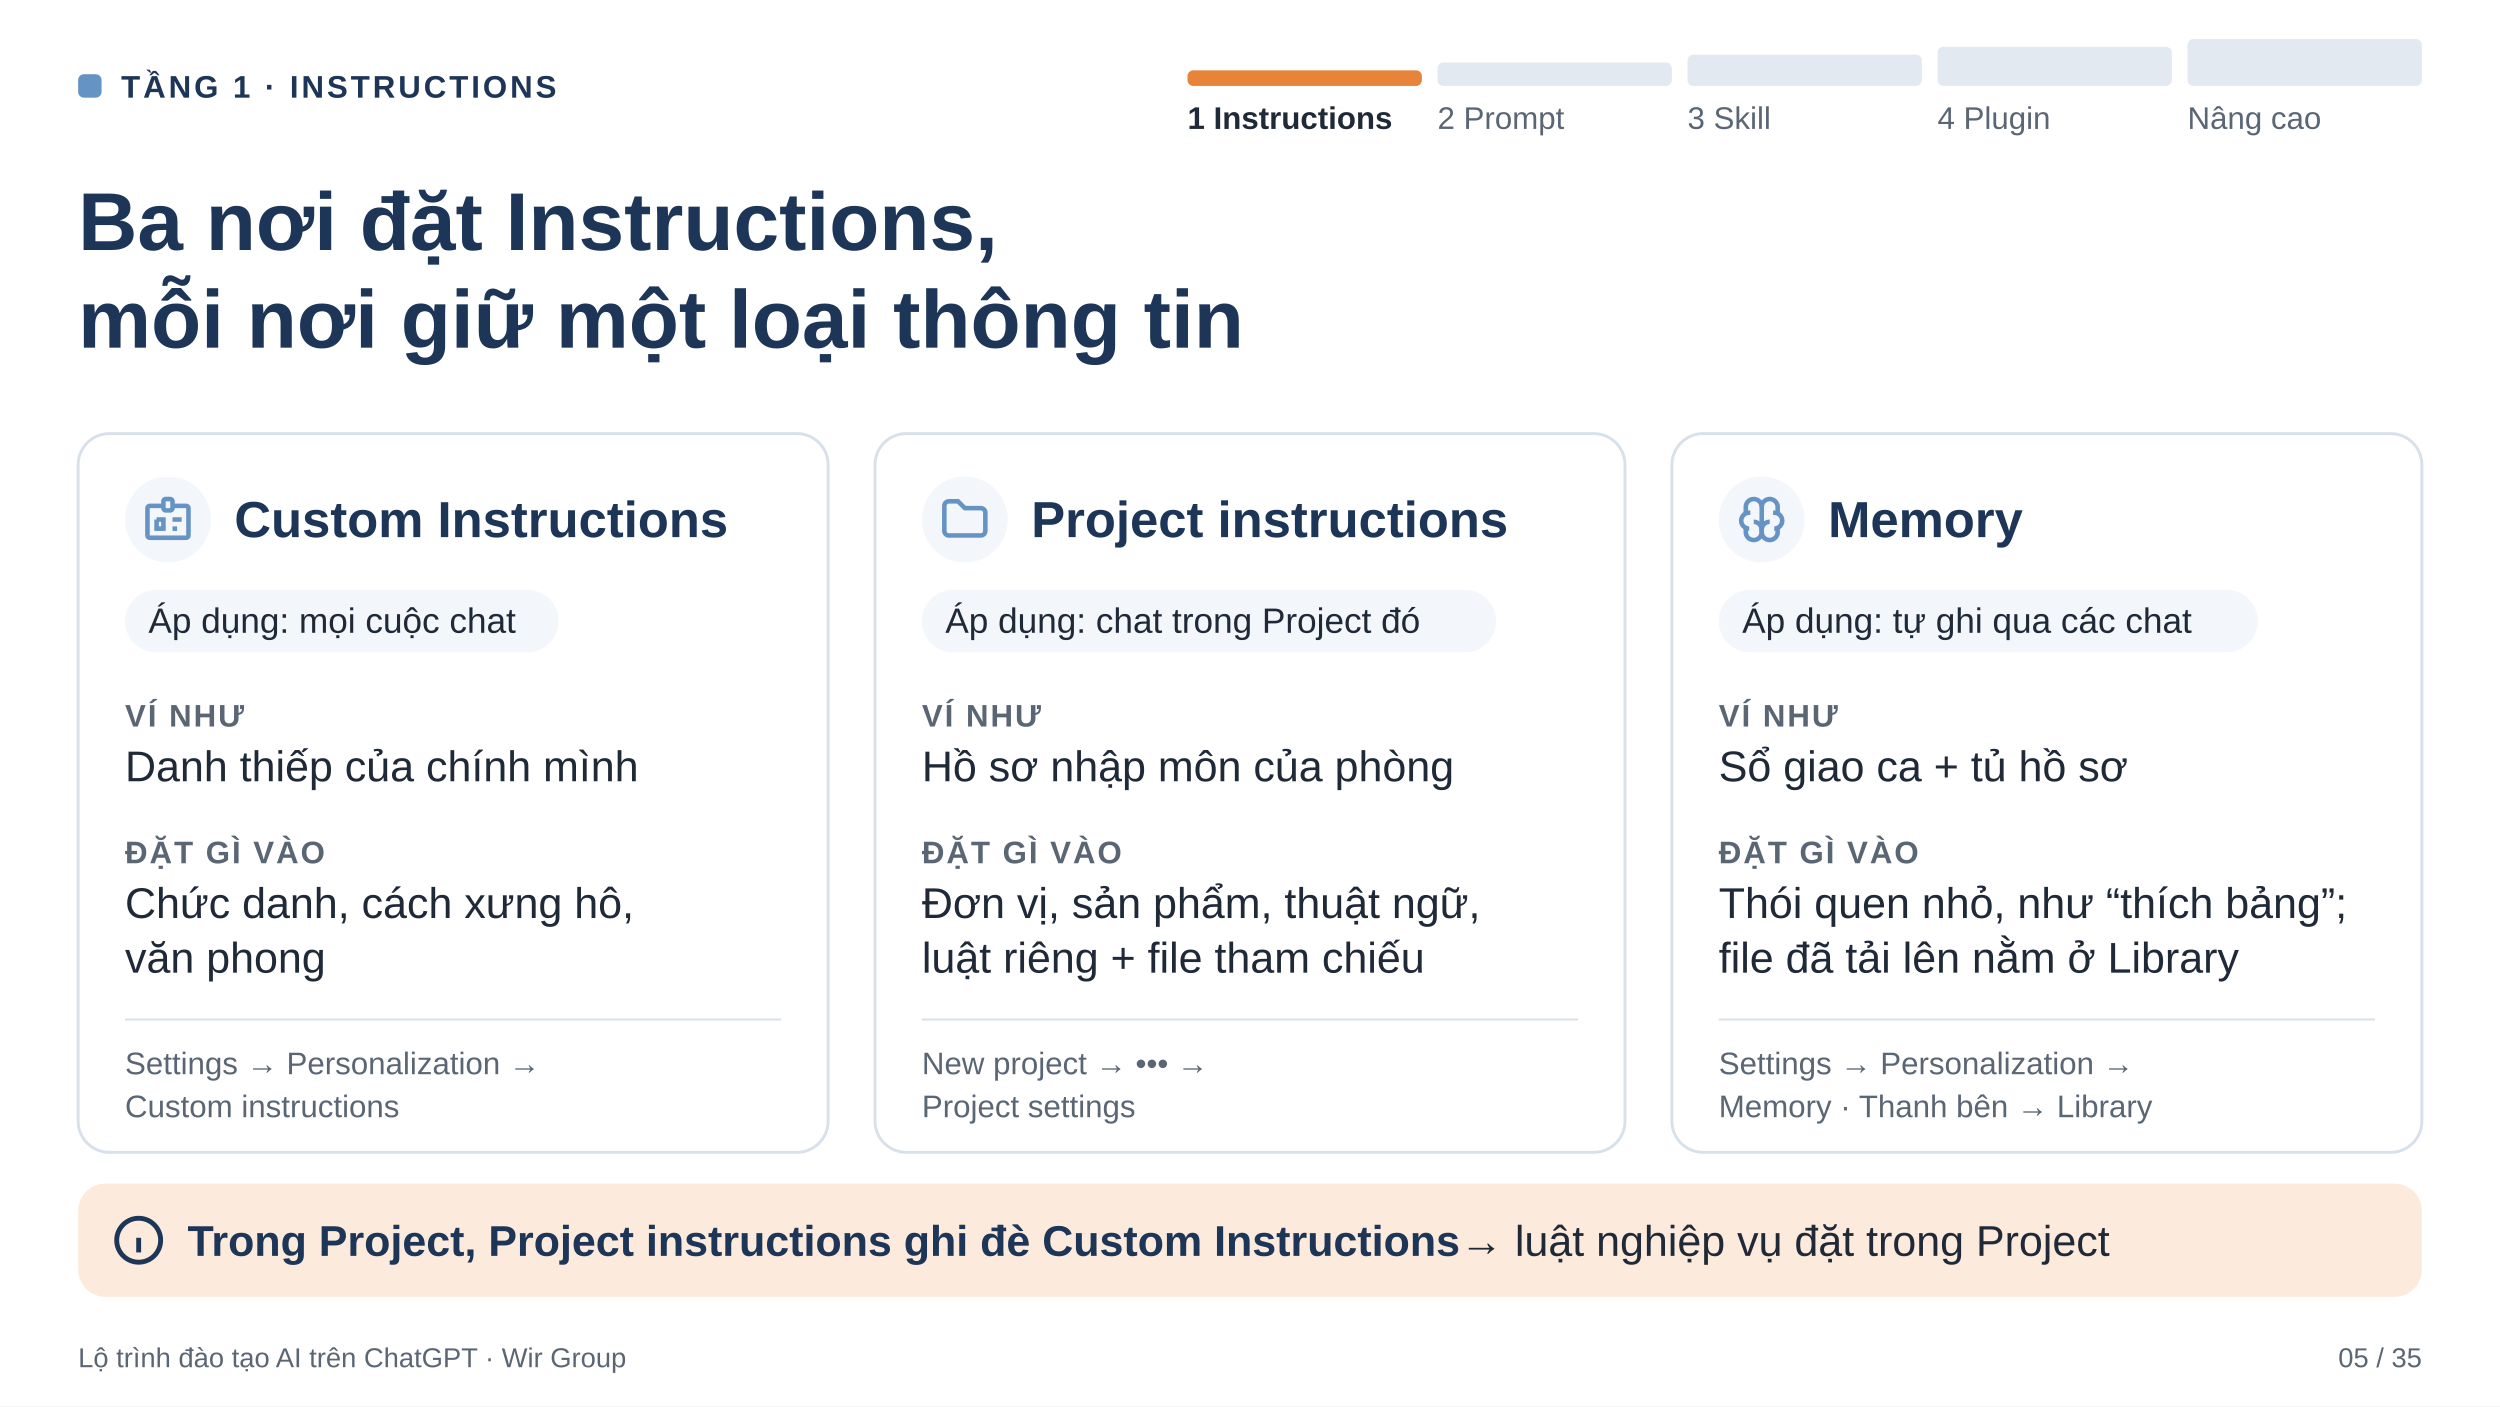
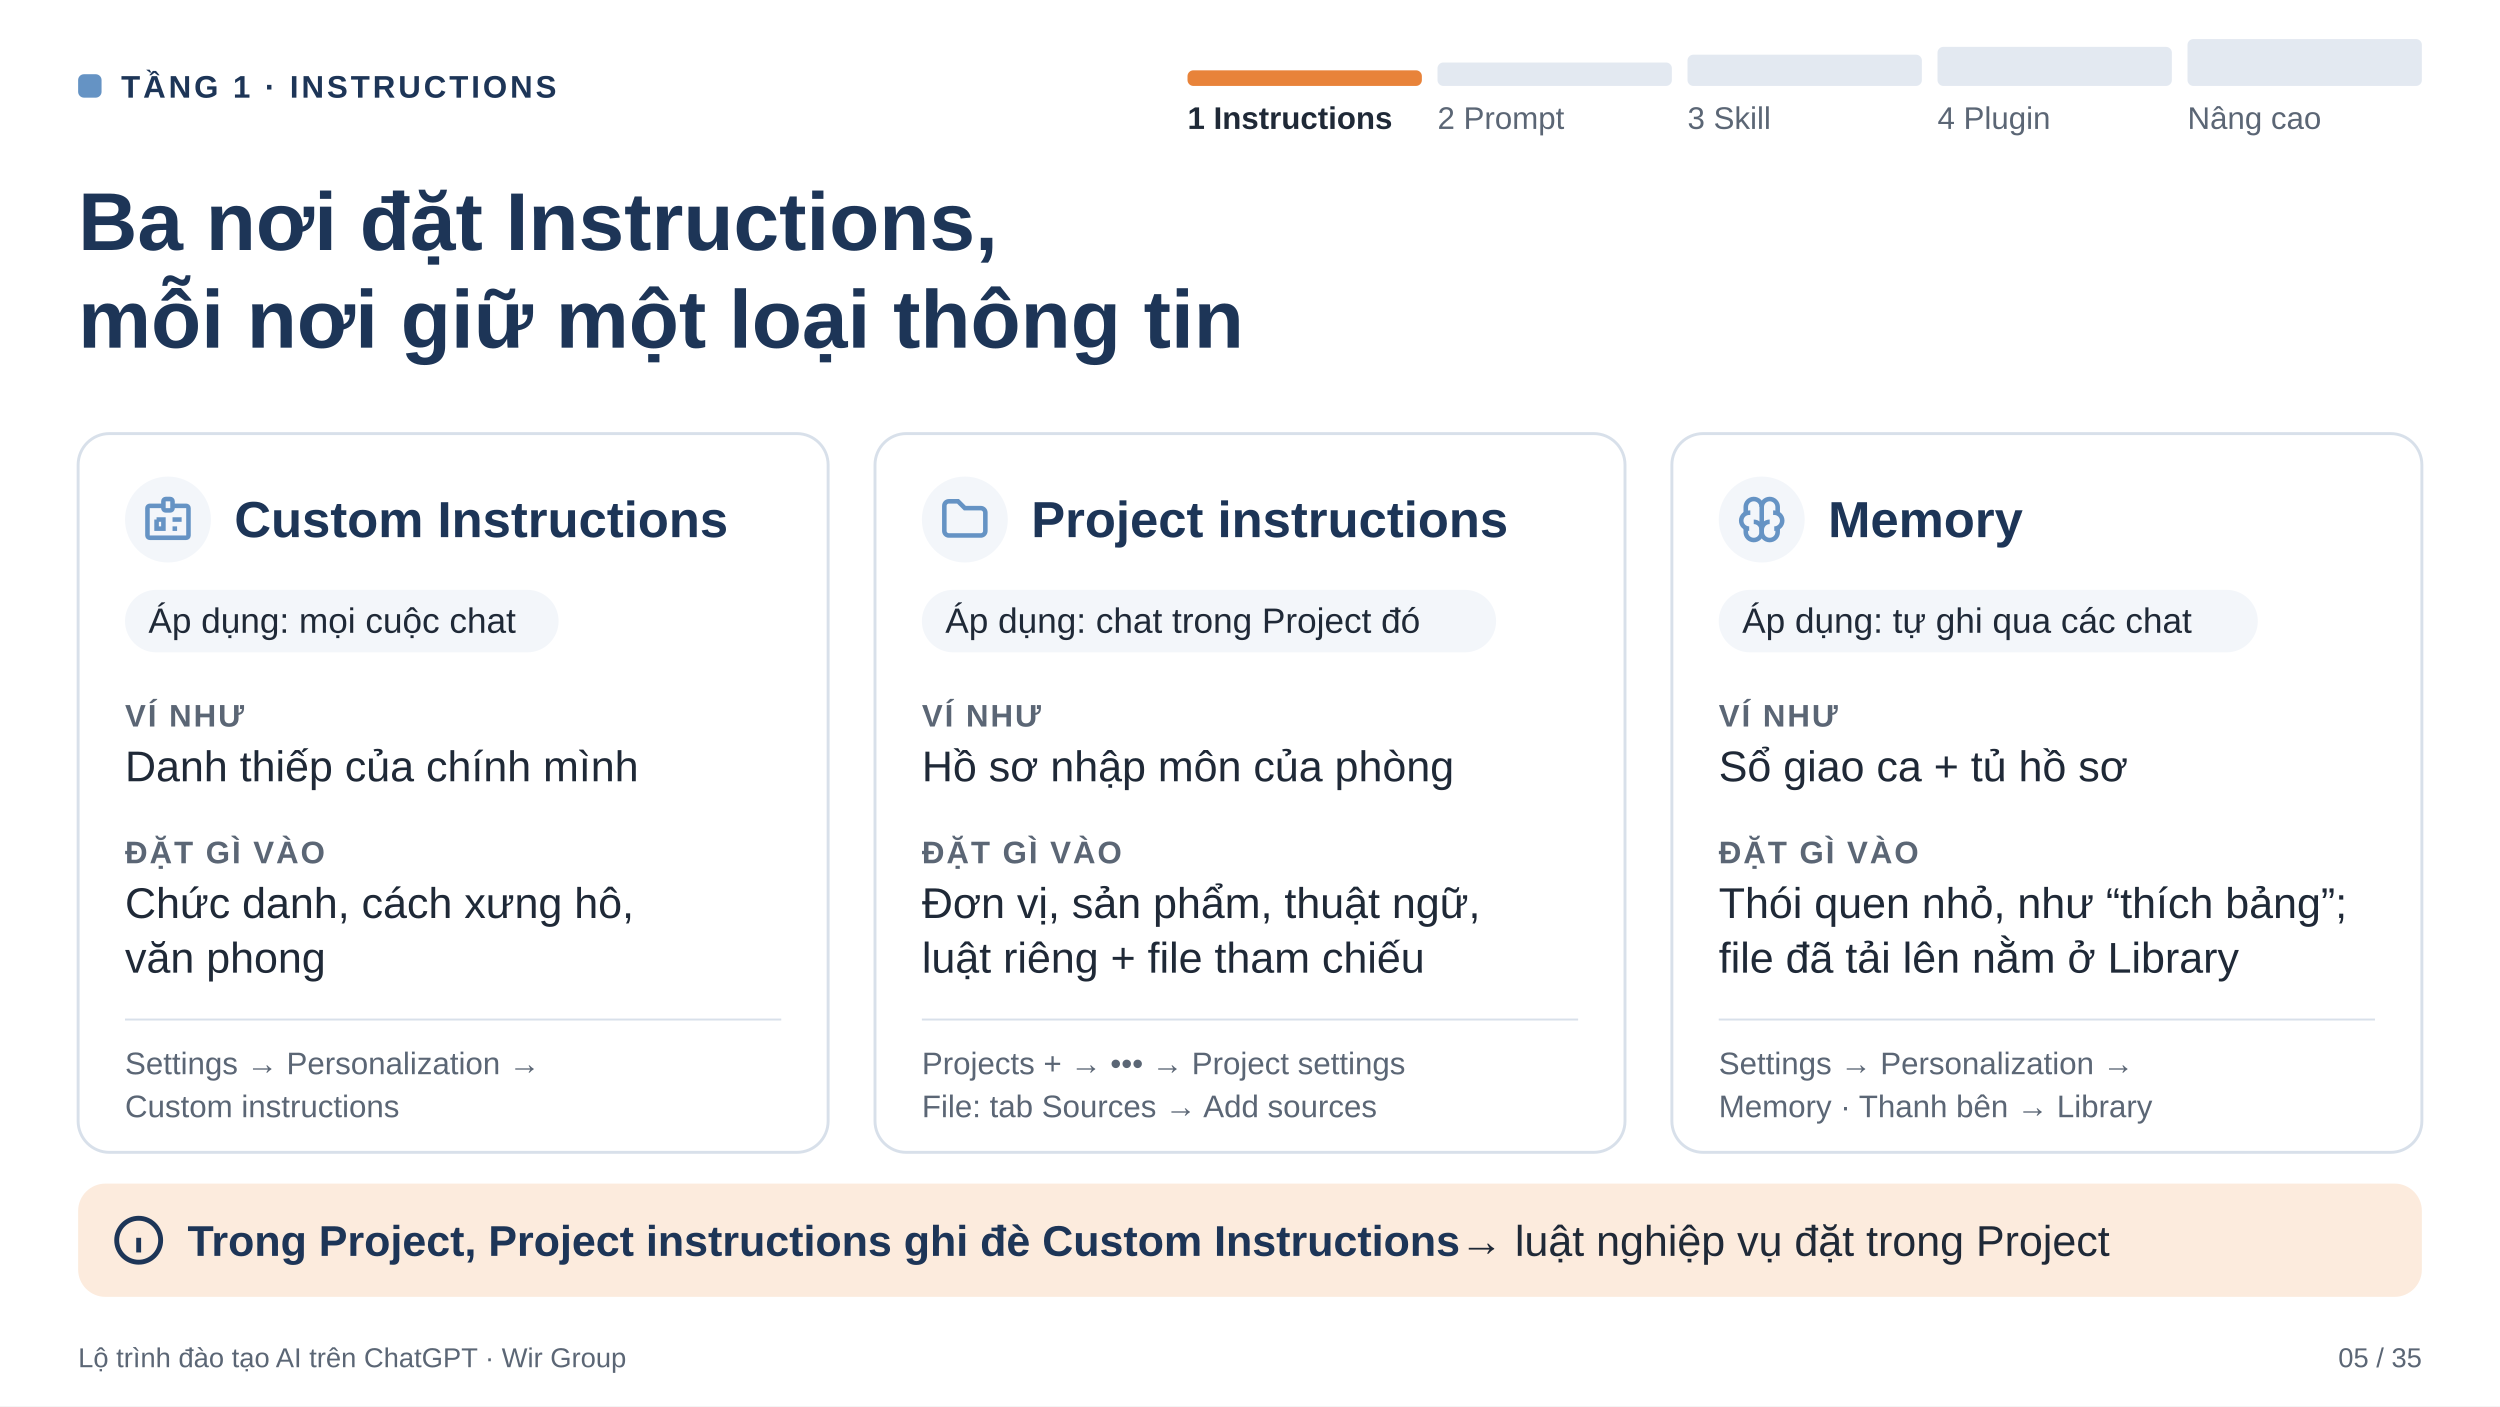
<svg xmlns="http://www.w3.org/2000/svg" viewBox="0 0 1280 720" width="1280" height="720" font-family="Aptos, 'Segoe UI', Arial, sans-serif" data-pptx-page-role="content">
  <rect id="bg" data-pptx-role="background" x="0" y="0" width="1280" height="720" fill="#FFFFFF" />
  <g id="section-kicker" data-pptx-role="chrome" data-pptx-bounds="40 30 540 30">
    <rect x="40" y="38" width="12" height="12" rx="3" fill="#6593C4" />
    <text x="62" y="50" font-size="16" font-weight="bold" letter-spacing="1.5" fill="#1D3557">TẦNG 1 · INSTRUCTIONS</text>
  </g>
  <g id="roadmap-tracker" data-pptx-role="chrome" data-pptx-bounds="600 14 640 62">
    <rect x="608" y="36" width="120" height="8" rx="3" fill="#E8833A" />
    <rect x="736" y="32" width="120" height="12" rx="3" fill="#E3E9F1" />
    <rect x="864" y="28" width="120" height="16" rx="3" fill="#E3E9F1" />
    <rect x="992" y="24" width="120" height="20" rx="3" fill="#E3E9F1" />
    <rect x="1120" y="20" width="120" height="24" rx="3" fill="#E3E9F1" />
    <text x="608" y="66" font-size="16" font-weight="bold" fill="#1F2937">1 Instructions</text>
    <text x="736" y="66" font-size="16" fill="#5B6675">2 Prompt</text>
    <text x="864" y="66" font-size="16" fill="#5B6675">3 Skill</text>
    <text x="992" y="66" font-size="16" fill="#5B6675">4 Plugin</text>
    <text x="1120" y="66" font-size="16" fill="#5B6675">Nâng cao</text>
  </g>
  <text font-size="42" font-weight="bold" fill="#1D3557" x="40" y="128">Ba nơi đặt Instructions,</text>
  <text font-size="42" font-weight="bold" fill="#1D3557" x="40" y="178">mỗi nơi giữ một loại thông tin</text>
  <g id="card-custom" data-pptx-bounds="40 222 384 368">
    <rect x="40" y="222" width="384" height="368" rx="16" fill="#FFFFFF" stroke="#D8E0EA" stroke-width="1.5" />
    <circle cx="86" cy="266" r="22" fill="#F3F6FA" />
    <g transform="translate(72, 252) scale(1.16667)" fill="none" stroke="#6593C4" stroke-width="2">
      <path d="M7 12h3v4h-3l0 -4" />
      <path d="M10 6h-6a1 1 0 0 0 -1 1v12a1 1 0 0 0 1 1h16a1 1 0 0 0 1 -1v-12a1 1 0 0 0 -1 -1h-6" />
      <path d="M10 4a1 1 0 0 1 1 -1h2a1 1 0 0 1 1 1v3a1 1 0 0 1 -1 1h-2a1 1 0 0 1 -1 -1l0 -3" />
      <path d="M14 16h2" />
      <path d="M14 12h4" />
    </g>
    <text x="120" y="275" font-size="26" font-weight="bold" fill="#1D3557">Custom Instructions</text>
    <rect x="64" y="302" width="222" height="32" rx="16" fill="#F3F6FA" />
    <text x="76" y="324" font-size="18" fill="#1F2937">Áp dụng: mọi cuộc chat</text>
    <text x="64" y="372" font-size="16" font-weight="bold" letter-spacing="1" fill="#5B6675">VÍ NHƯ</text>
    <text x="64" y="400" font-size="22" fill="#1F2937">Danh thiếp của chính mình</text>
    <text x="64" y="442" font-size="16" font-weight="bold" letter-spacing="1" fill="#5B6675">ĐẶT GÌ VÀO</text>
    <text font-size="22" fill="#1F2937" x="64" y="470">Chức danh, cách xưng hô,</text>
    <text font-size="22" fill="#1F2937" x="64" y="498">văn phong</text>
    <line x1="64" y1="522" x2="400" y2="522" stroke="#D8E0EA" stroke-width="1" />
    <text font-size="16" fill="#5B6675" x="64" y="550">Settings → Personalization →</text>
    <text font-size="16" fill="#5B6675" x="64" y="572">Custom instructions</text>
  </g>
  <g id="card-project" data-pptx-bounds="448 222 384 368">
    <rect x="448" y="222" width="384" height="368" rx="16" fill="#FFFFFF" stroke="#D8E0EA" stroke-width="1.5" />
    <circle cx="494" cy="266" r="22" fill="#F3F6FA" />
    <g transform="translate(480, 252) scale(1.16667)" fill="none" stroke="#6593C4" stroke-width="2">
      <path d="M5 4h4l3 3h7a2 2 0 0 1 2 2v8a2 2 0 0 1 -2 2h-14a2 2 0 0 1 -2 -2v-11a2 2 0 0 1 2 -2" />
    </g>
    <text x="528" y="275" font-size="26" font-weight="bold" fill="#1D3557">Project instructions</text>
    <rect x="472" y="302" width="294" height="32" rx="16" fill="#F3F6FA" />
    <text x="484" y="324" font-size="18" fill="#1F2937">Áp dụng: chat trong Project đó</text>
    <text x="472" y="372" font-size="16" font-weight="bold" letter-spacing="1" fill="#5B6675">VÍ NHƯ</text>
    <text x="472" y="400" font-size="22" fill="#1F2937">Hồ sơ nhập môn của phòng</text>
    <text x="472" y="442" font-size="16" font-weight="bold" letter-spacing="1" fill="#5B6675">ĐẶT GÌ VÀO</text>
    <text font-size="22" fill="#1F2937" x="472" y="470">Đơn vị, sản phẩm, thuật ngữ,</text>
    <text font-size="22" fill="#1F2937" x="472" y="498">luật riêng + file tham chiếu</text>
    <line x1="472" y1="522" x2="808" y2="522" stroke="#D8E0EA" stroke-width="1" />
-     <text font-size="16" fill="#5B6675" x="472" y="550">New project → ••• →</text>
-     <text font-size="16" fill="#5B6675" x="472" y="572">Project settings</text>
+     <text font-size="16" fill="#5B6675" x="472" y="550">Projects + → ••• → Project settings</text>
+     <text font-size="16" fill="#5B6675" x="472" y="572">File: tab Sources → Add sources</text>
  </g>
  <g id="card-memory" data-pptx-bounds="856 222 384 368">
    <rect x="856" y="222" width="384" height="368" rx="16" fill="#FFFFFF" stroke="#D8E0EA" stroke-width="1.5" />
    <circle cx="902" cy="266" r="22" fill="#F3F6FA" />
    <g transform="translate(888, 252) scale(1.16667)" fill="none" stroke="#6593C4" stroke-width="2">
      <path d="M15.5 13a3.5 3.5 0 0 0 -3.5 3.5v1a3.5 3.5 0 0 0 7 0v-1.8" />
      <path d="M8.5 13a3.5 3.5 0 0 1 3.5 3.5v1a3.5 3.5 0 0 1 -7 0v-1.8" />
      <path d="M17.5 16a3.5 3.5 0 0 0 0 -7h-.5" />
      <path d="M19 9.3v-2.8a3.5 3.5 0 0 0 -7 0" />
      <path d="M6.5 16a3.5 3.5 0 0 1 0 -7h.5" />
      <path d="M5 9.3v-2.8a3.5 3.5 0 0 1 7 0v10" />
    </g>
    <text x="936" y="275" font-size="26" font-weight="bold" fill="#1D3557">Memory</text>
    <rect x="880" y="302" width="276" height="32" rx="16" fill="#F3F6FA" />
    <text x="892" y="324" font-size="18" fill="#1F2937">Áp dụng: tự ghi qua các chat</text>
    <text x="880" y="372" font-size="16" font-weight="bold" letter-spacing="1" fill="#5B6675">VÍ NHƯ</text>
    <text x="880" y="400" font-size="22" fill="#1F2937">Sổ giao ca + tủ hồ sơ</text>
    <text x="880" y="442" font-size="16" font-weight="bold" letter-spacing="1" fill="#5B6675">ĐẶT GÌ VÀO</text>
    <text font-size="22" fill="#1F2937" x="880" y="470">Thói quen nhỏ, như “thích bảng”;</text>
    <text font-size="22" fill="#1F2937" x="880" y="498">file đã tải lên nằm ở Library</text>
    <line x1="880" y1="522" x2="1216" y2="522" stroke="#D8E0EA" stroke-width="1" />
    <text font-size="16" fill="#5B6675" x="880" y="550">Settings → Personalization →</text>
    <text font-size="16" fill="#5B6675" x="880" y="572">Memory · Thanh bên → Library</text>
  </g>
  <g id="override-callout" data-pptx-bounds="40 606 1215 58">
    <rect x="40" y="606" width="1200" height="58" rx="14" fill="#FCEBDD" />
    <g transform="translate(56, 620) scale(1.25)" fill="none" stroke="#1D3557" stroke-width="2">
      <path d="M3 12a9 9 0 1 0 18 0a9 9 0 0 0 -18 0" />
      <path d="M12 9h.01" />
      <path d="M11 12h1v4h1" />
    </g>
    <text x="96" y="643" font-size="22" font-weight="bold" fill="#1D3557">Trong Project, Project instructions ghi đè Custom Instructions<tspan font-weight="normal" fill="#1F2937"> → luật nghiệp vụ đặt trong Project</tspan>
    </text>
  </g>
  <text id="footer-course" data-pptx-role="footer" x="40" y="700" font-size="14" fill="#5B6675">Lộ trình đào tạo AI trên ChatGPT · Wir Group</text>
  <text id="page-number" data-pptx-role="page-number" x="1240" y="700" font-size="14" text-anchor="end" fill="#5B6675">05 / 35</text>
</svg>
